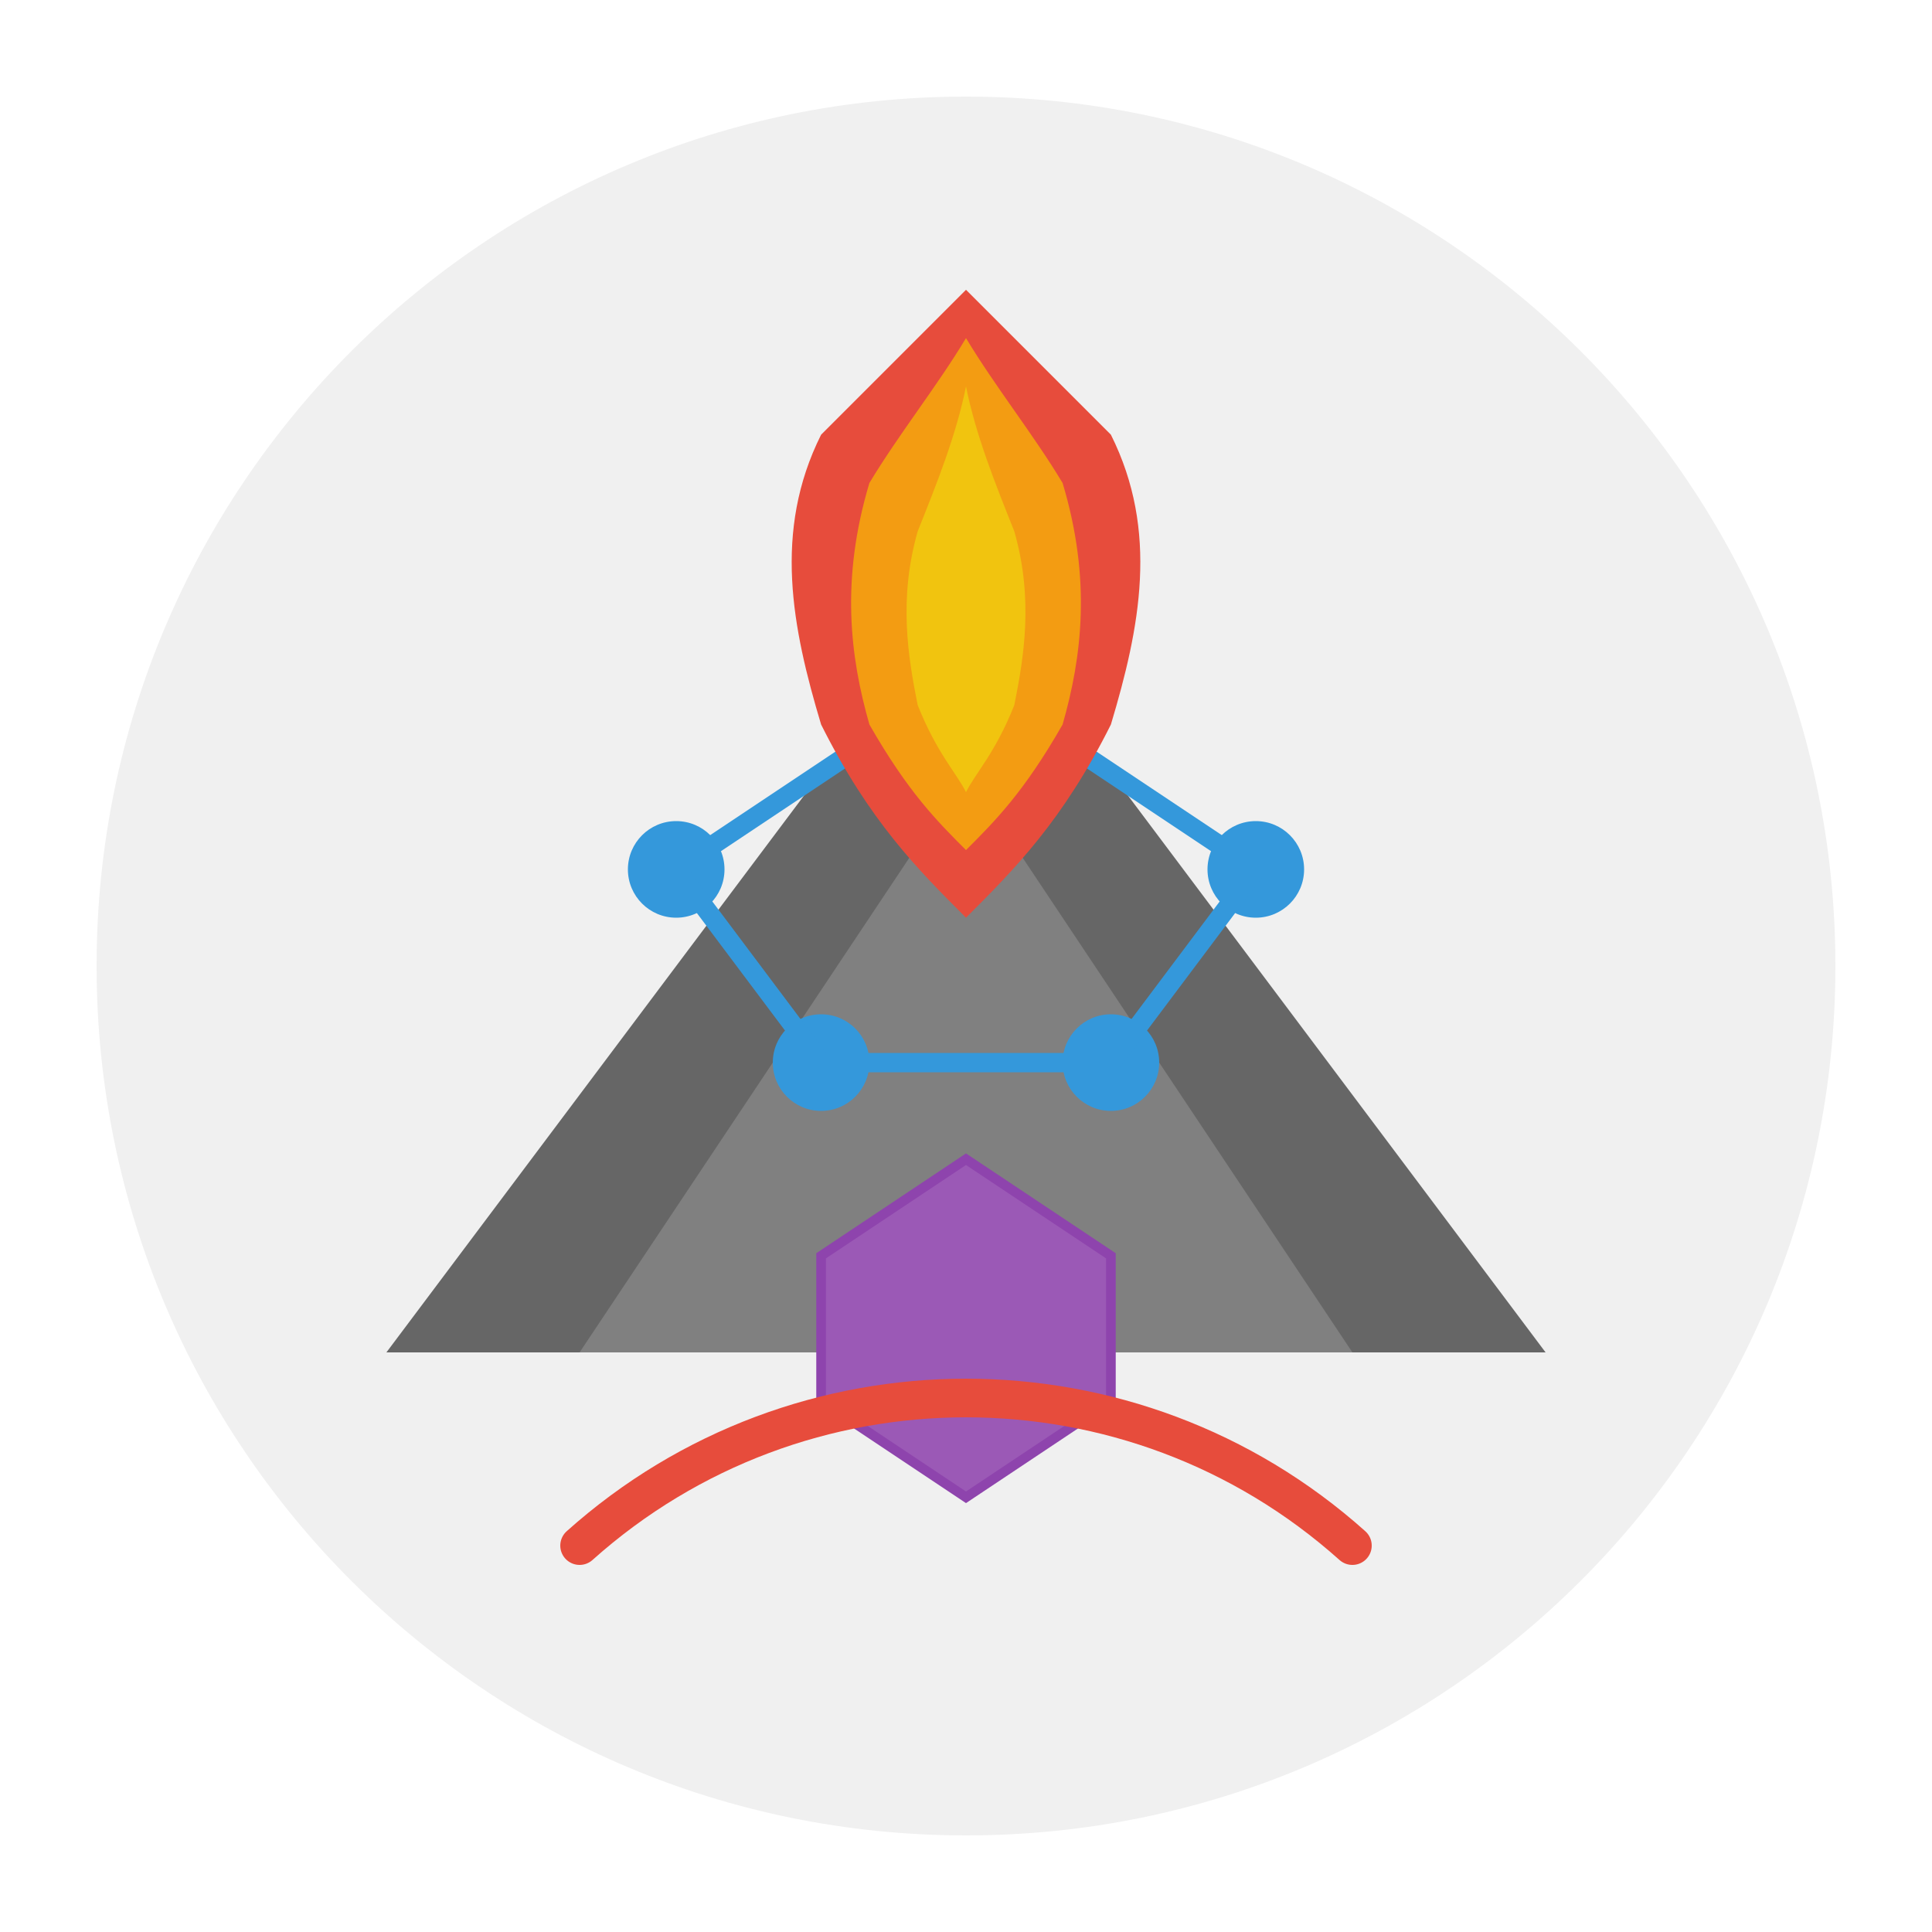
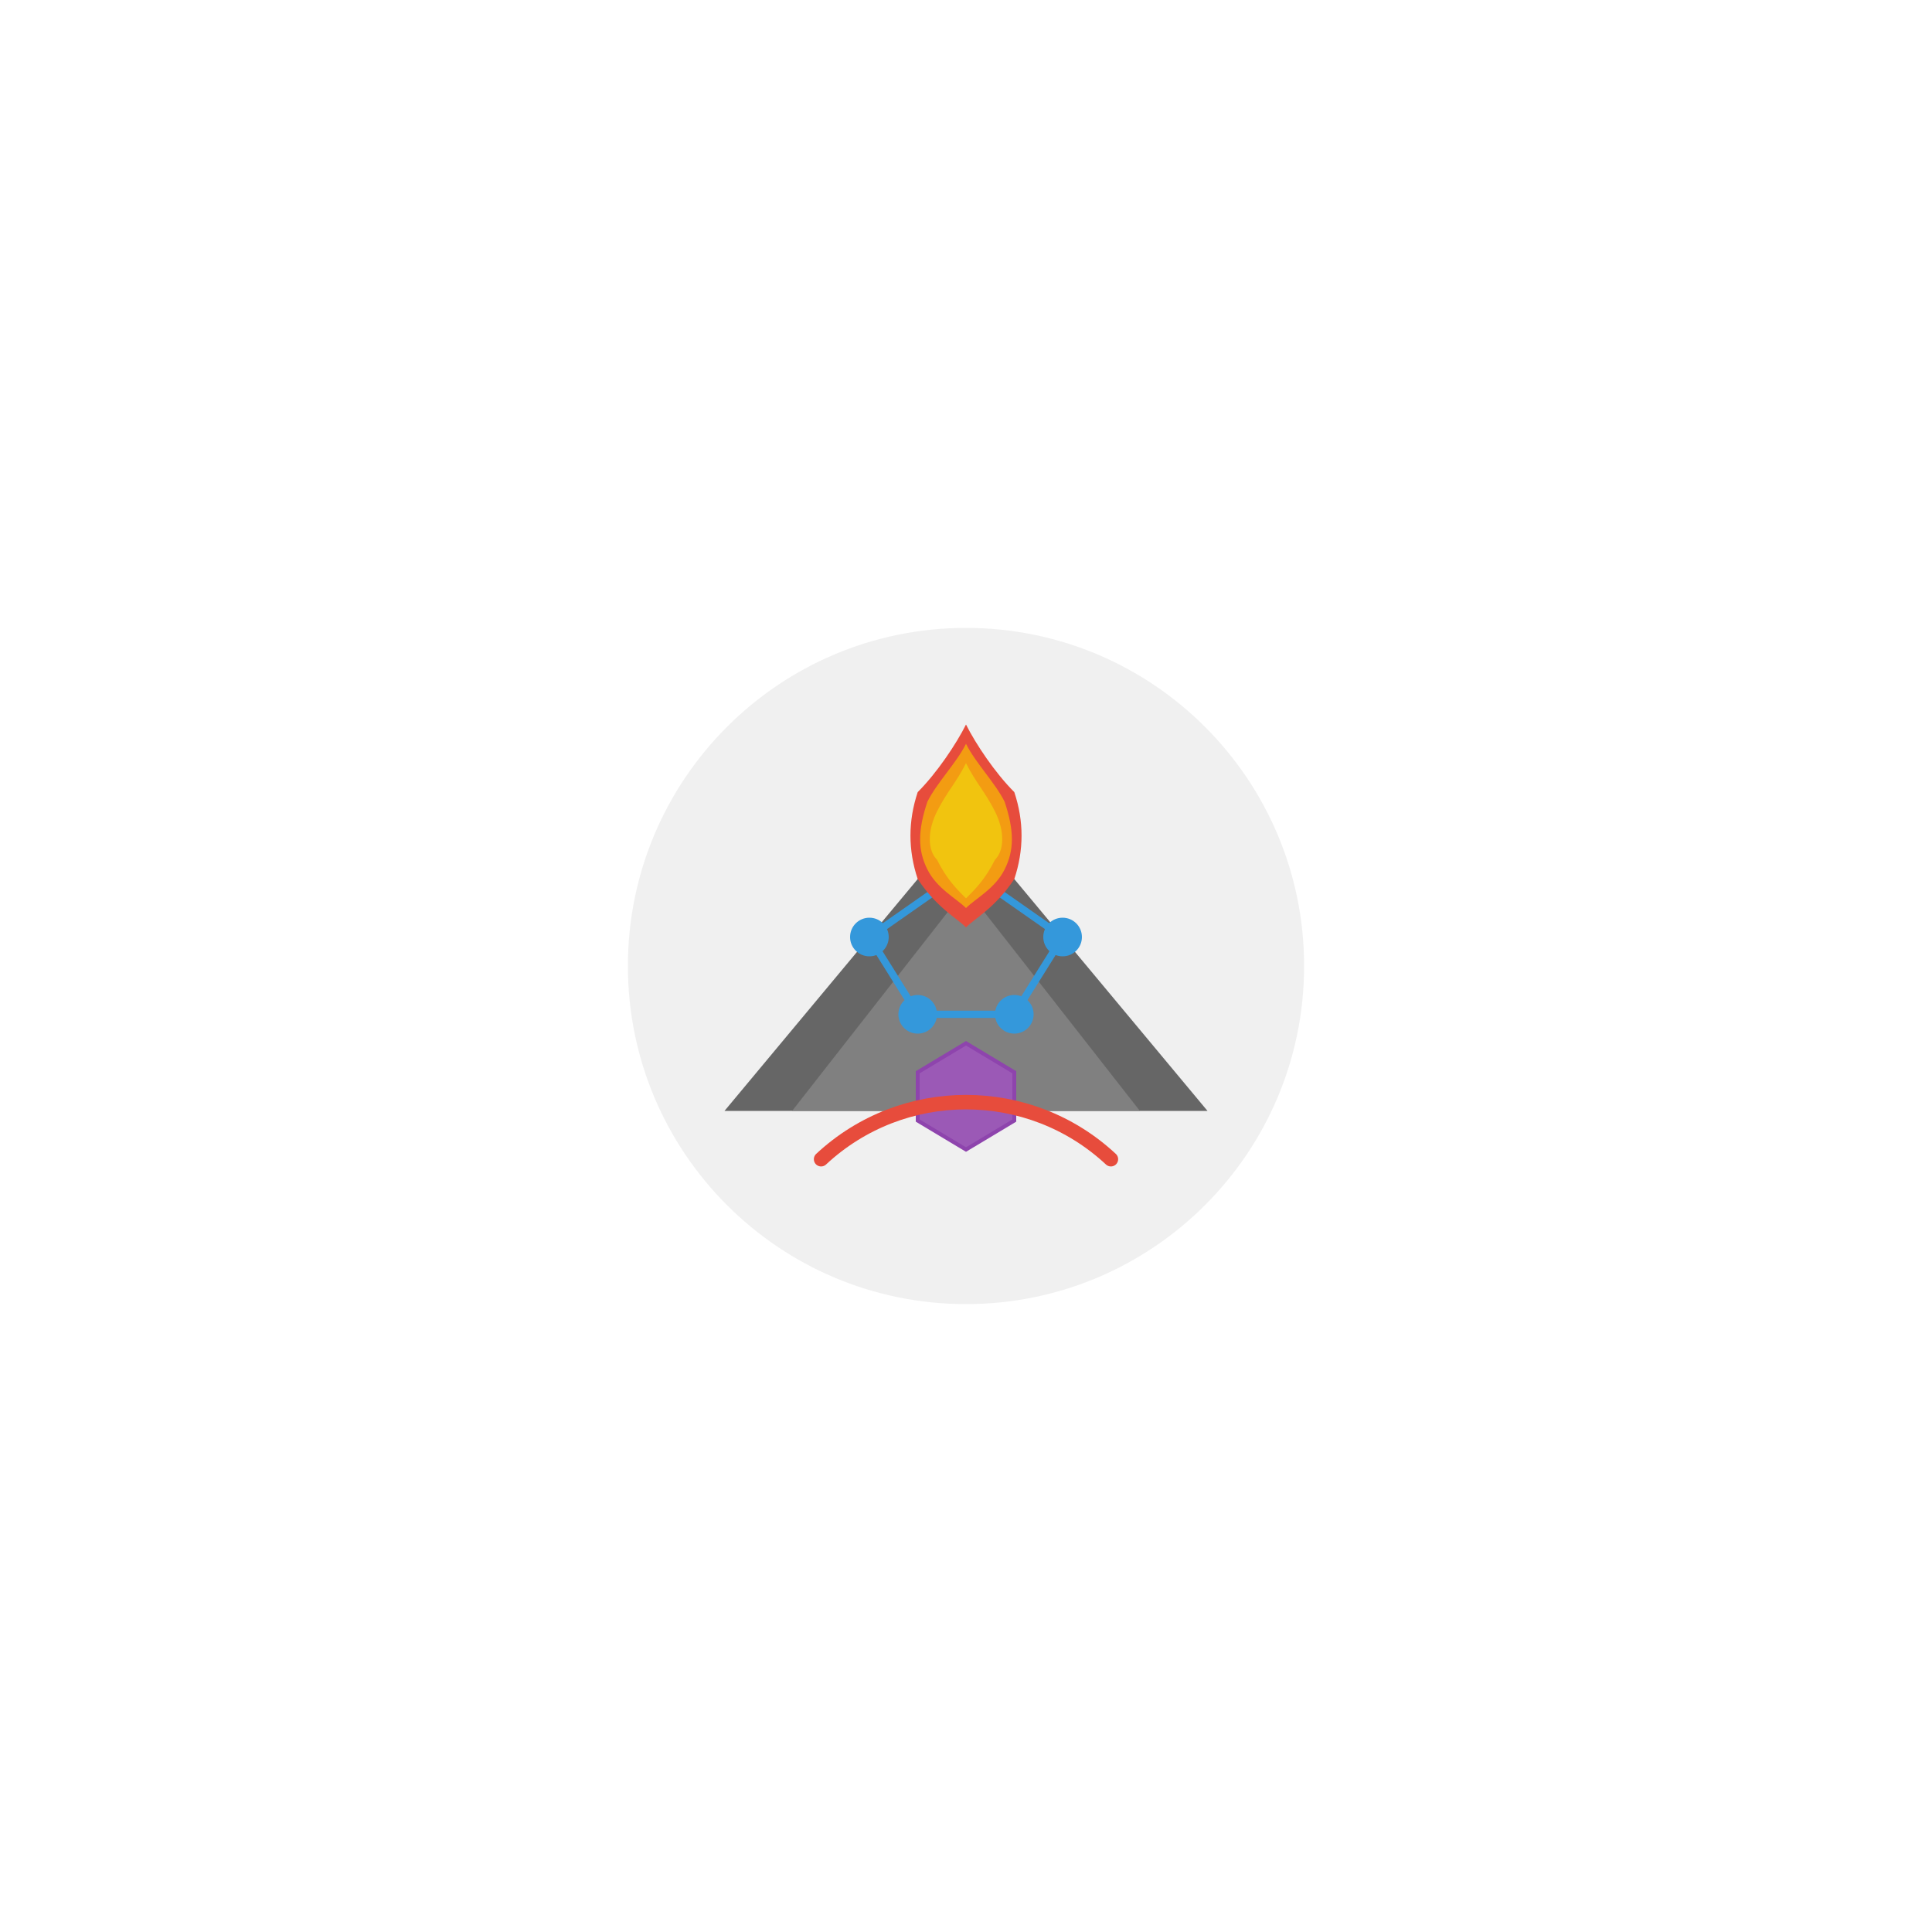
<svg xmlns="http://www.w3.org/2000/svg" viewBox="0 0 200 200">
-   <circle cx="100" cy="100" r="90" fill="#f0f0f0" />
-   <path d="M40 140 L100 60 L160 140 Z" fill="#666666" />
-   <path d="M60 140 L100 80 L140 140 Z" fill="#808080" />
-   <circle cx="70" cy="90" r="5" fill="#3498db" />
-   <circle cx="100" cy="70" r="5" fill="#3498db" />
-   <circle cx="130" cy="90" r="5" fill="#3498db" />
-   <circle cx="85" cy="110" r="5" fill="#3498db" />
-   <circle cx="115" cy="110" r="5" fill="#3498db" />
-   <path d="M70 90 L100 70 L130 90 L115 110 L85 110 L70 90" stroke="#3498db" fill="none" stroke-width="2" />
-   <path d="M85 45             C90 40, 95 35, 100 30            C105 35, 110 40, 115 45            C120 55, 118 65, 115 75            C110 85, 105 90, 100 95            C95 90, 90 85, 85 75            C82 65, 80 55, 85 45" fill="#e74c3c" />
-   <path d="M90 50            C93 45, 97 40, 100 35            C103 40, 107 45, 110 50            C113 60, 112 68, 110 75            C106 82, 103 85, 100 88            C97 85, 94 82, 90 75            C88 68, 87 60, 90 50" fill="#f39c12" />
-   <path d="M95 55            C97 50, 99 45, 100 40            C101 45, 103 50, 105 55            C107 62, 106 68, 105 73            C103 78, 101 80, 100 82            C99 80, 97 78, 95 73            C94 68, 93 62, 95 55" fill="#f1c40f" />
-   <path d="M85 130 L100 120 L115 130 L115 145 L100 155 L85 145 Z" fill="#9b59b6" stroke="#8e44ad" stroke-width="1" />
-   <path d="M60 160 A 60 60 0 0 1 140 160" stroke="#e74c3c" fill="none" stroke-width="4" stroke-linecap="round" />
+   <circle cx="100" cy="100" r="35" fill="#f0f0f0" />
+   <path d="M75 115 L100 85 L125 115 Z" fill="#666666" />
+   <path d="M82 115 L100 92 L118 115 Z" fill="#808080" />
+   <circle cx="90" cy="97" r="2" fill="#3498db" />
+   <circle cx="100" cy="90" r="2" fill="#3498db" />
+   <circle cx="110" cy="97" r="2" fill="#3498db" />
+   <circle cx="95" cy="105" r="2" fill="#3498db" />
+   <circle cx="105" cy="105" r="2" fill="#3498db" />
+   <path d="M90 97 L100 90 L110 97 L105 105 L95 105 L90 97" stroke="#3498db" fill="none" stroke-width="0.75" />
+   <path d="M95 82            C97 80, 99 77, 100 75            C101 77, 103 80, 105 82            C106 85, 106 88, 105 91            C103 94, 101 95, 100 96            C99 95, 97 94, 95 91            C94 88, 94 85, 95 82" fill="#e74c3c" />
+   <path d="M96 83            C97 81, 99 79, 100 77            C101 79, 103 81, 104 83            C105 86, 105 88, 104 90            C103 92, 101 93, 100 94            C99 93, 97 92, 96 90            C95 88, 95 86, 96 83" fill="#f39c12" />
+   <path d="M97 84            C98 82, 99 81, 100 79            C101 81, 102 82, 103 84            C104 86, 104 88, 103 89            C102 91, 101 92, 100 93            C99 92, 98 91, 97 89            C96 88, 96 86, 97 84" fill="#f1c40f" />
+   <path d="M95 111 L100 108 L105 111 L105 116 L100 119 L95 116 Z" fill="#9b59b6" stroke="#8e44ad" stroke-width="0.4" />
+   <path d="M85 120 A 22 22 0 0 1 115 120" stroke="#e74c3c" fill="none" stroke-width="1.5" stroke-linecap="round" />
</svg>
